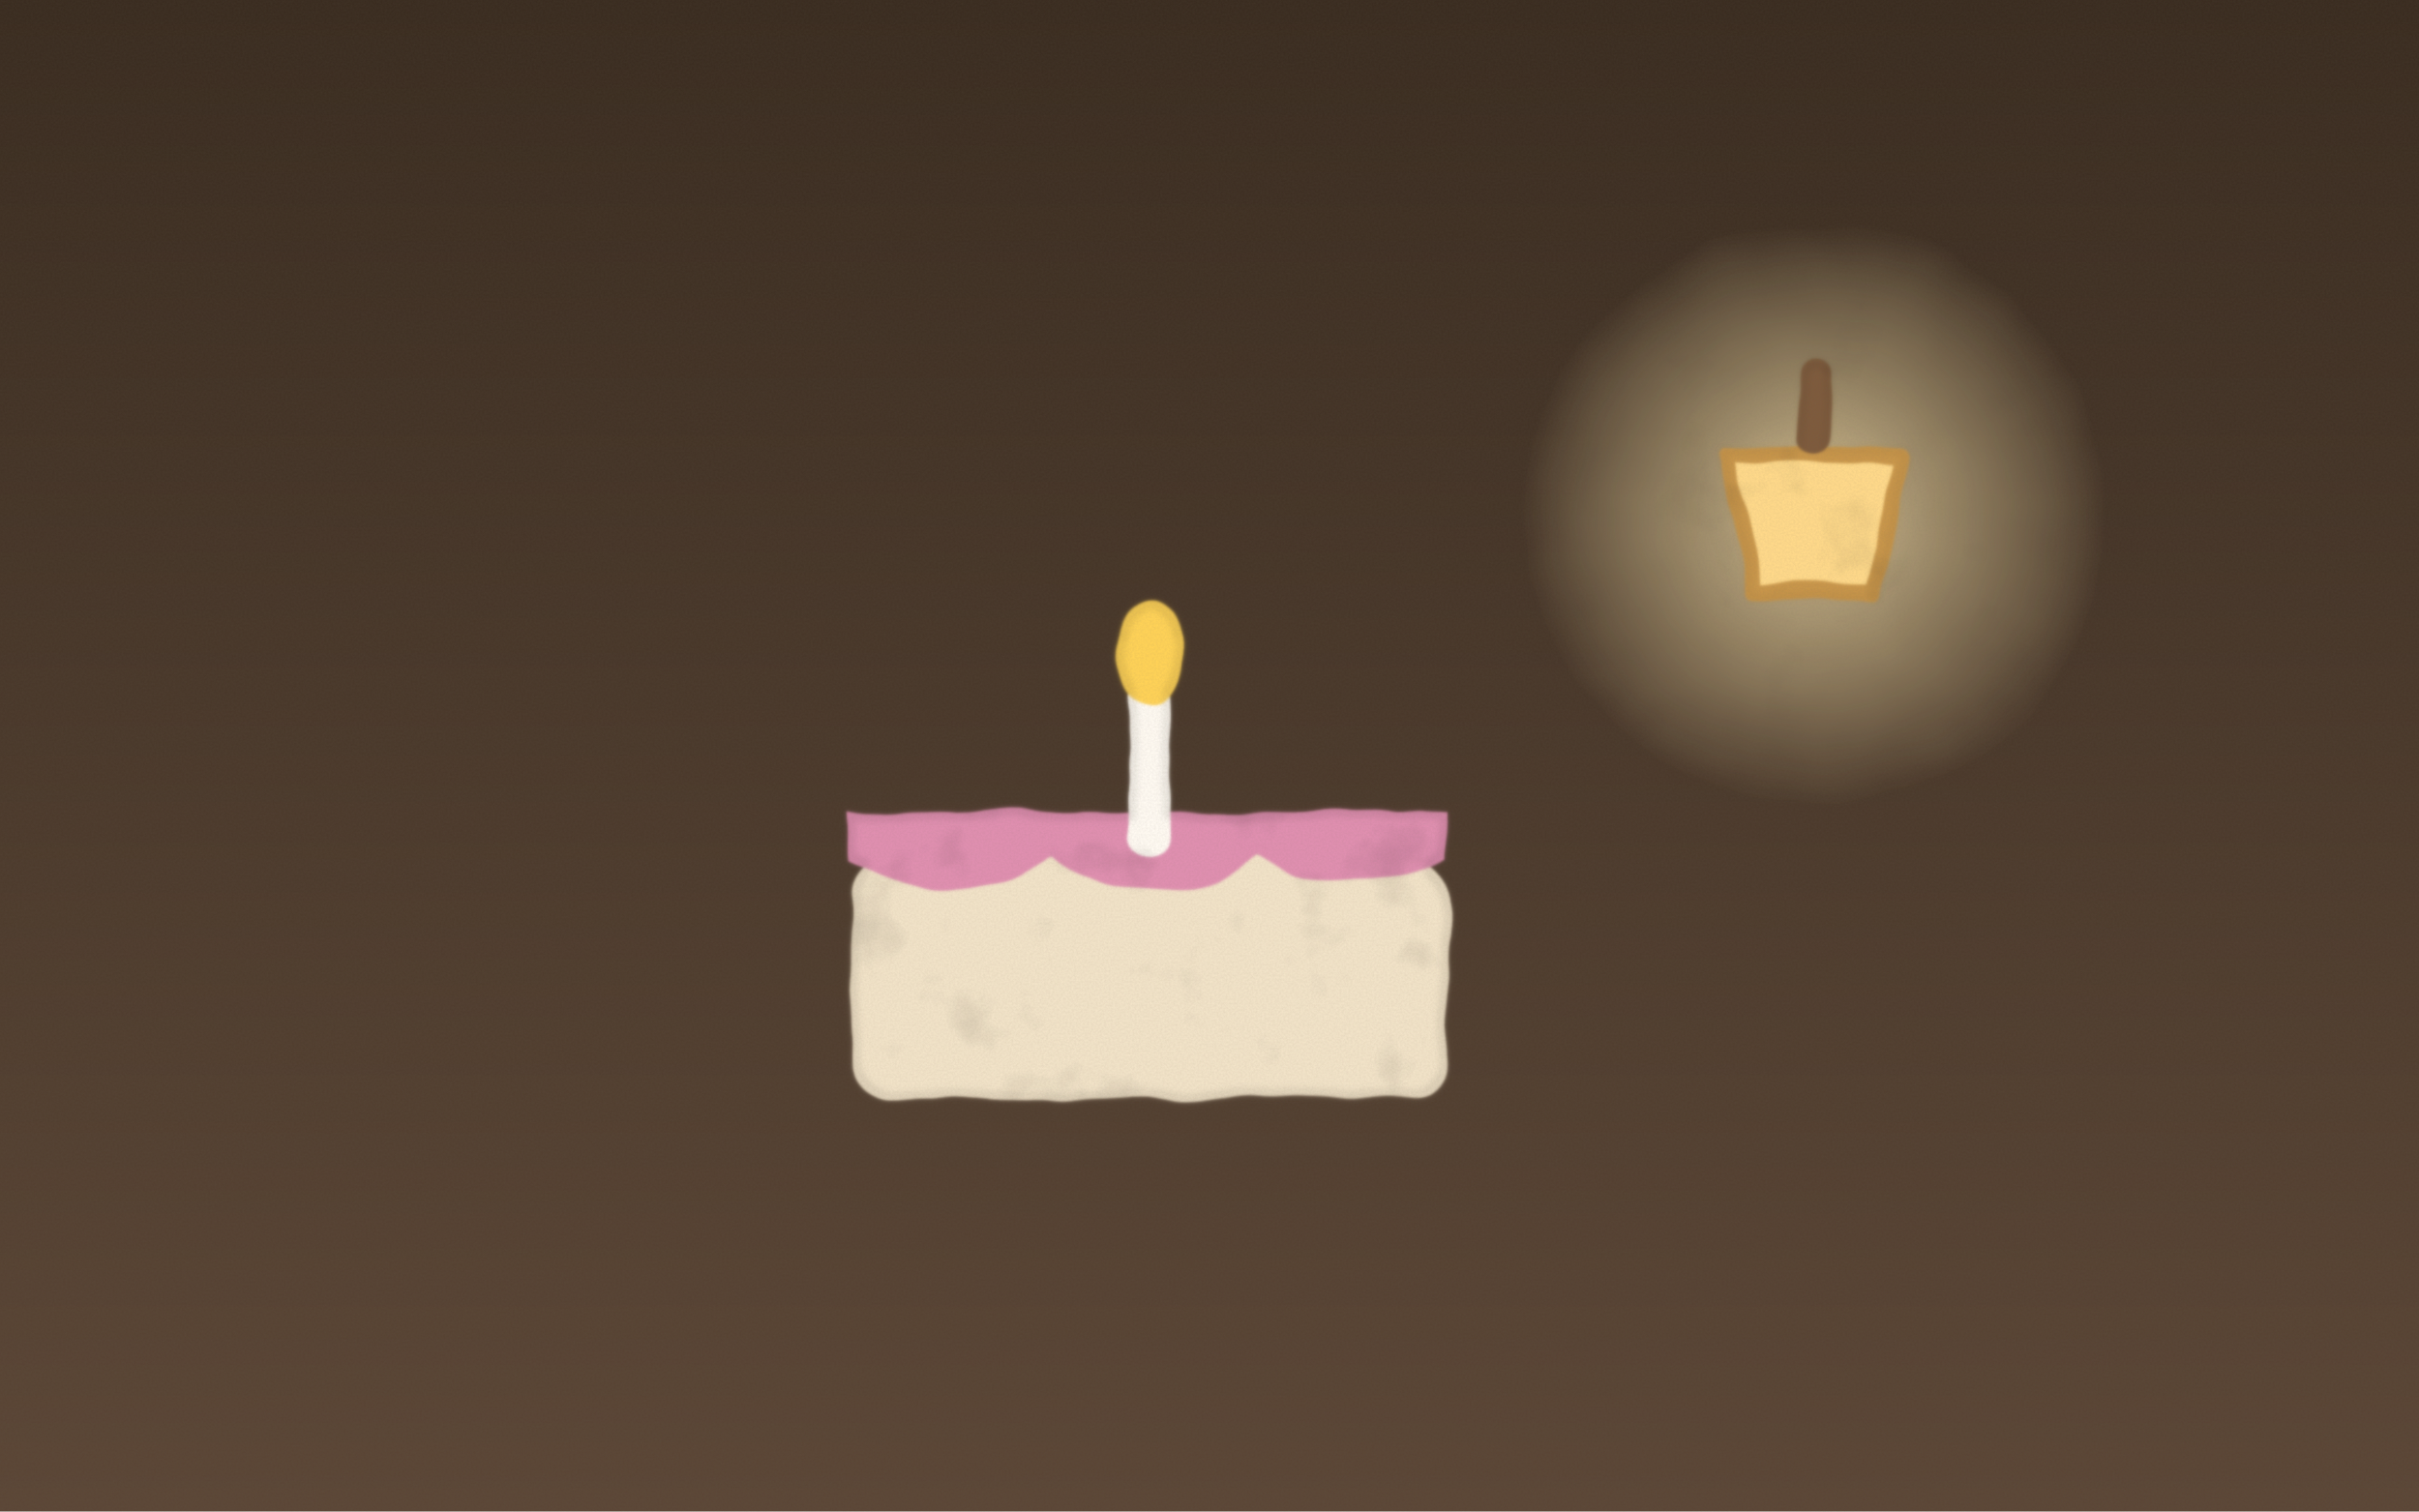
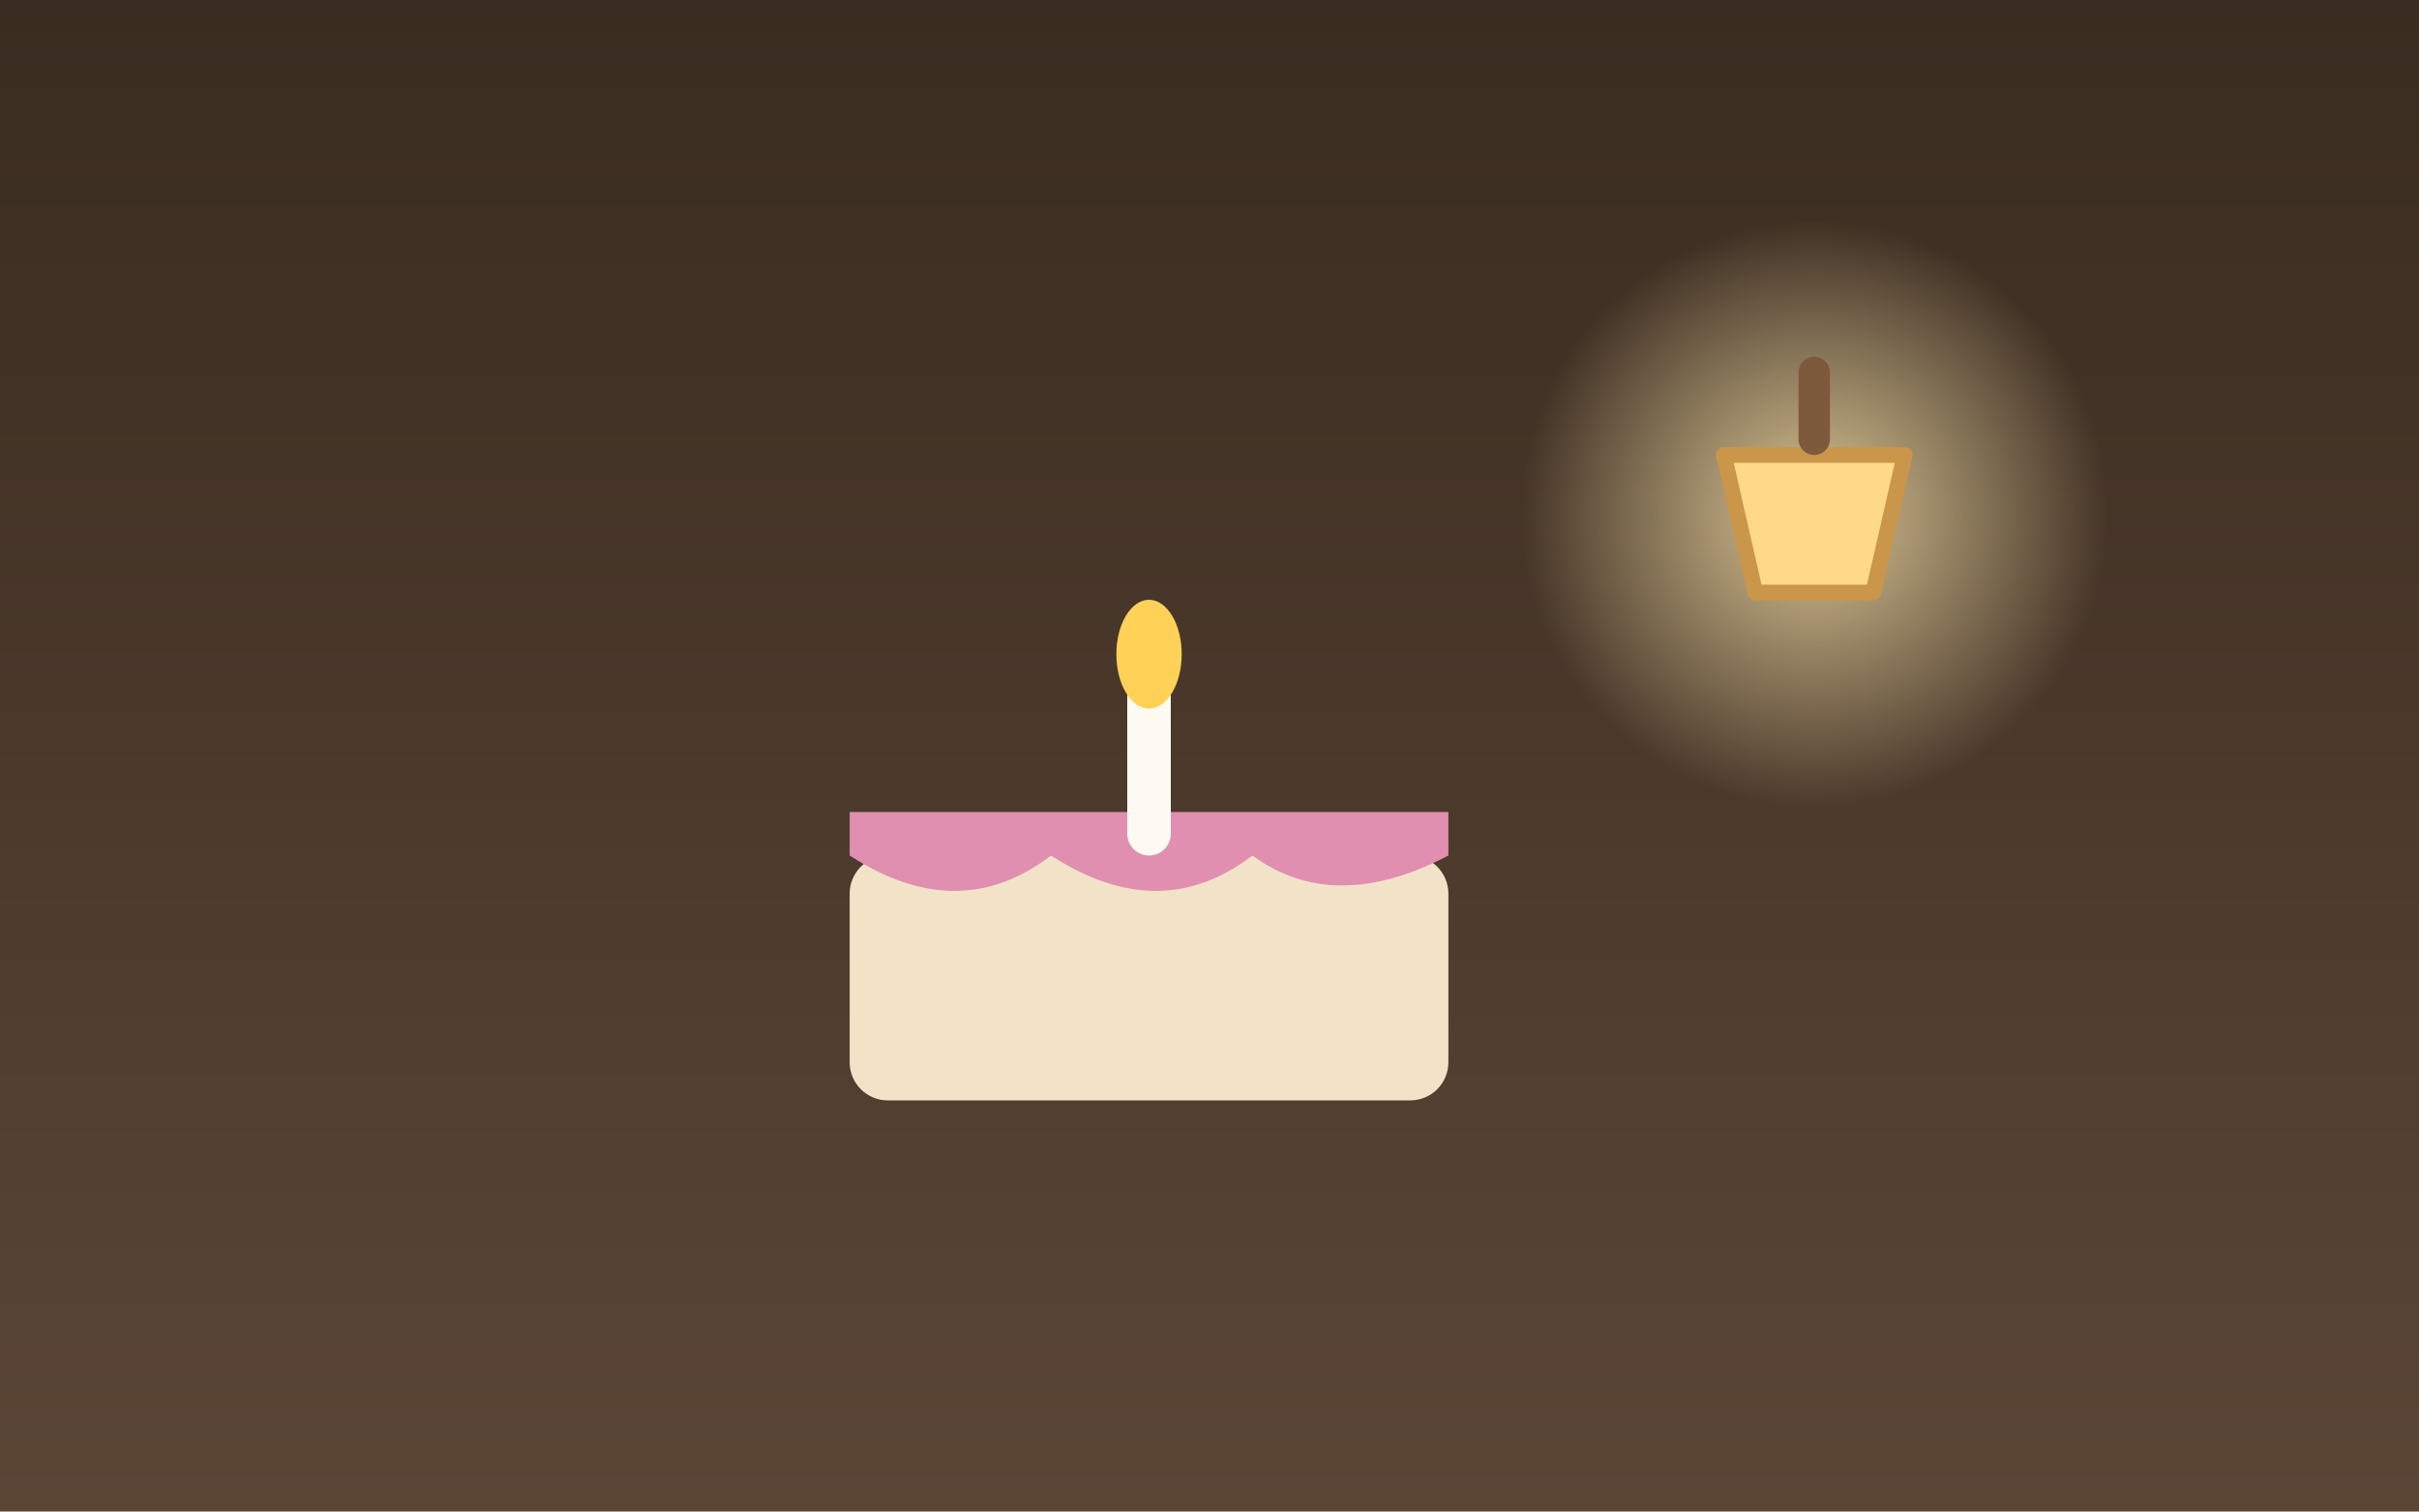
<svg xmlns="http://www.w3.org/2000/svg" viewBox="0 0 1600 1000" role="img">
-   <defs>
-     <filter id="wc" x="-5%" y="-5%" width="110%" height="110%" color-interpolation-filters="sRGB">
-       <feTurbulence type="fractalNoise" baseFrequency="0.013" numOctaves="3" seed="7" result="n" />
-       <feDisplacementMap in="SourceGraphic" in2="n" scale="13" xChannelSelector="R" yChannelSelector="G" result="d" />
-       <feGaussianBlur in="d" stdDeviation="1.1" result="soft" />
-       <feMorphology in="soft" operator="erode" radius="4" result="inner" />
-       <feComposite in="soft" in2="inner" operator="out" result="rim" />
-       <feGaussianBlur in="rim" stdDeviation="2" result="rimSoft" />
-       <feColorMatrix in="rimSoft" type="matrix" values="0.66 0 0 0 0  0 0.66 0 0 0  0 0 0.66 0 0  0 0 0 0.28 0" result="rimDark" />
-       <feTurbulence type="fractalNoise" baseFrequency="0.02" numOctaves="4" seed="19" result="m" />
-       <feColorMatrix in="m" type="matrix" values="0 0 0 0 0  0 0 0 0 0  0 0 0 0 0  0.32 0 0 0 -0.19" result="mottleA" />
-       <feComposite in="mottleA" in2="soft" operator="in" result="mottle" />
-       <feMerge>
-         <feMergeNode in="soft" />
-         <feMergeNode in="mottle" />
-         <feMergeNode in="rimDark" />
-       </feMerge>
-     </filter>
-     <filter id="paper" x="0" y="0" width="100%" height="100%" color-interpolation-filters="sRGB">
-       <feTurbulence type="fractalNoise" baseFrequency="0.7" numOctaves="5" seed="5" result="t" />
-       <feColorMatrix in="t" type="matrix" values="0 0 0 0 0.45  0 0 0 0 0.42  0 0 0 0 0.36  0.55 0 0 0 -0.12" />
-     </filter>
-   </defs>
  <defs>
    <linearGradient id="sky" x1="0" y1="0" x2="0" y2="1">
      <stop offset="0" stop-color="#3a2c20" />
      <stop offset="1" stop-color="#5b4636" />
    </linearGradient>
    <radialGradient id="glow" cx="0.5" cy="0.5" r="0.5">
      <stop offset="0" stop-color="#ffe9b0" stop-opacity=".8" />
      <stop offset="1" stop-color="#ffe9b0" stop-opacity="0" />
    </radialGradient>
  </defs>
  <rect width="1600" height="1000" fill="url(#sky)" />
-   <g filter="url(#wc)">
-     <g transform="translate(1200 340) scale(1.3)">
-       <circle cx="0" cy="0" r="150" fill="url(#glow)" />
-       <path d="M-46 -30 L46 -30 L30 40 L-30 40 Z" fill="#ffd98a" stroke="#c9964a" stroke-width="8" stroke-linejoin="round" />
-       <rect x="-8" y="-80" width="16" height="50" rx="8" fill="#7d5a3c" />
-     </g>
-     <g transform="translate(760 620) scale(1.8)">
-       <rect x="-110" y="-30" width="220" height="90" rx="14" fill="#f2e3c8" />
-       <path d="M-110 -30 q40 26 74 0 q40 26 74 0 q30 22 72 0 v-16 h-220 Z" fill="#e08fb0" />
-       <rect x="-8" y="-96" width="16" height="66" rx="8" fill="#fffaf2" />
-       <ellipse cx="0" cy="-104" rx="12" ry="20" fill="#ffd257" />
-     </g>
+   <g transform="translate(1200 340) scale(1.3)">
+     <circle cx="0" cy="0" r="150" fill="url(#glow)" />
+     <path d="M-46 -30 L46 -30 L30 40 L-30 40 Z" fill="#ffd98a" stroke="#c9964a" stroke-width="8" stroke-linejoin="round" />
+     <rect x="-8" y="-80" width="16" height="50" rx="8" fill="#7d5a3c" />
  </g>
-   <rect width="1600" height="1000" filter="url(#paper)" opacity=".22" />
+   <g transform="translate(760 620) scale(1.8)">
+     <rect x="-110" y="-30" width="220" height="90" rx="14" fill="#f2e3c8" />
+     <path d="M-110 -30 q40 26 74 0 q40 26 74 0 q30 22 72 0 v-16 h-220 Z" fill="#e08fb0" />
+     <rect x="-8" y="-96" width="16" height="66" rx="8" fill="#fffaf2" />
+     <ellipse cx="0" cy="-104" rx="12" ry="20" fill="#ffd257" />
+   </g>
</svg>
